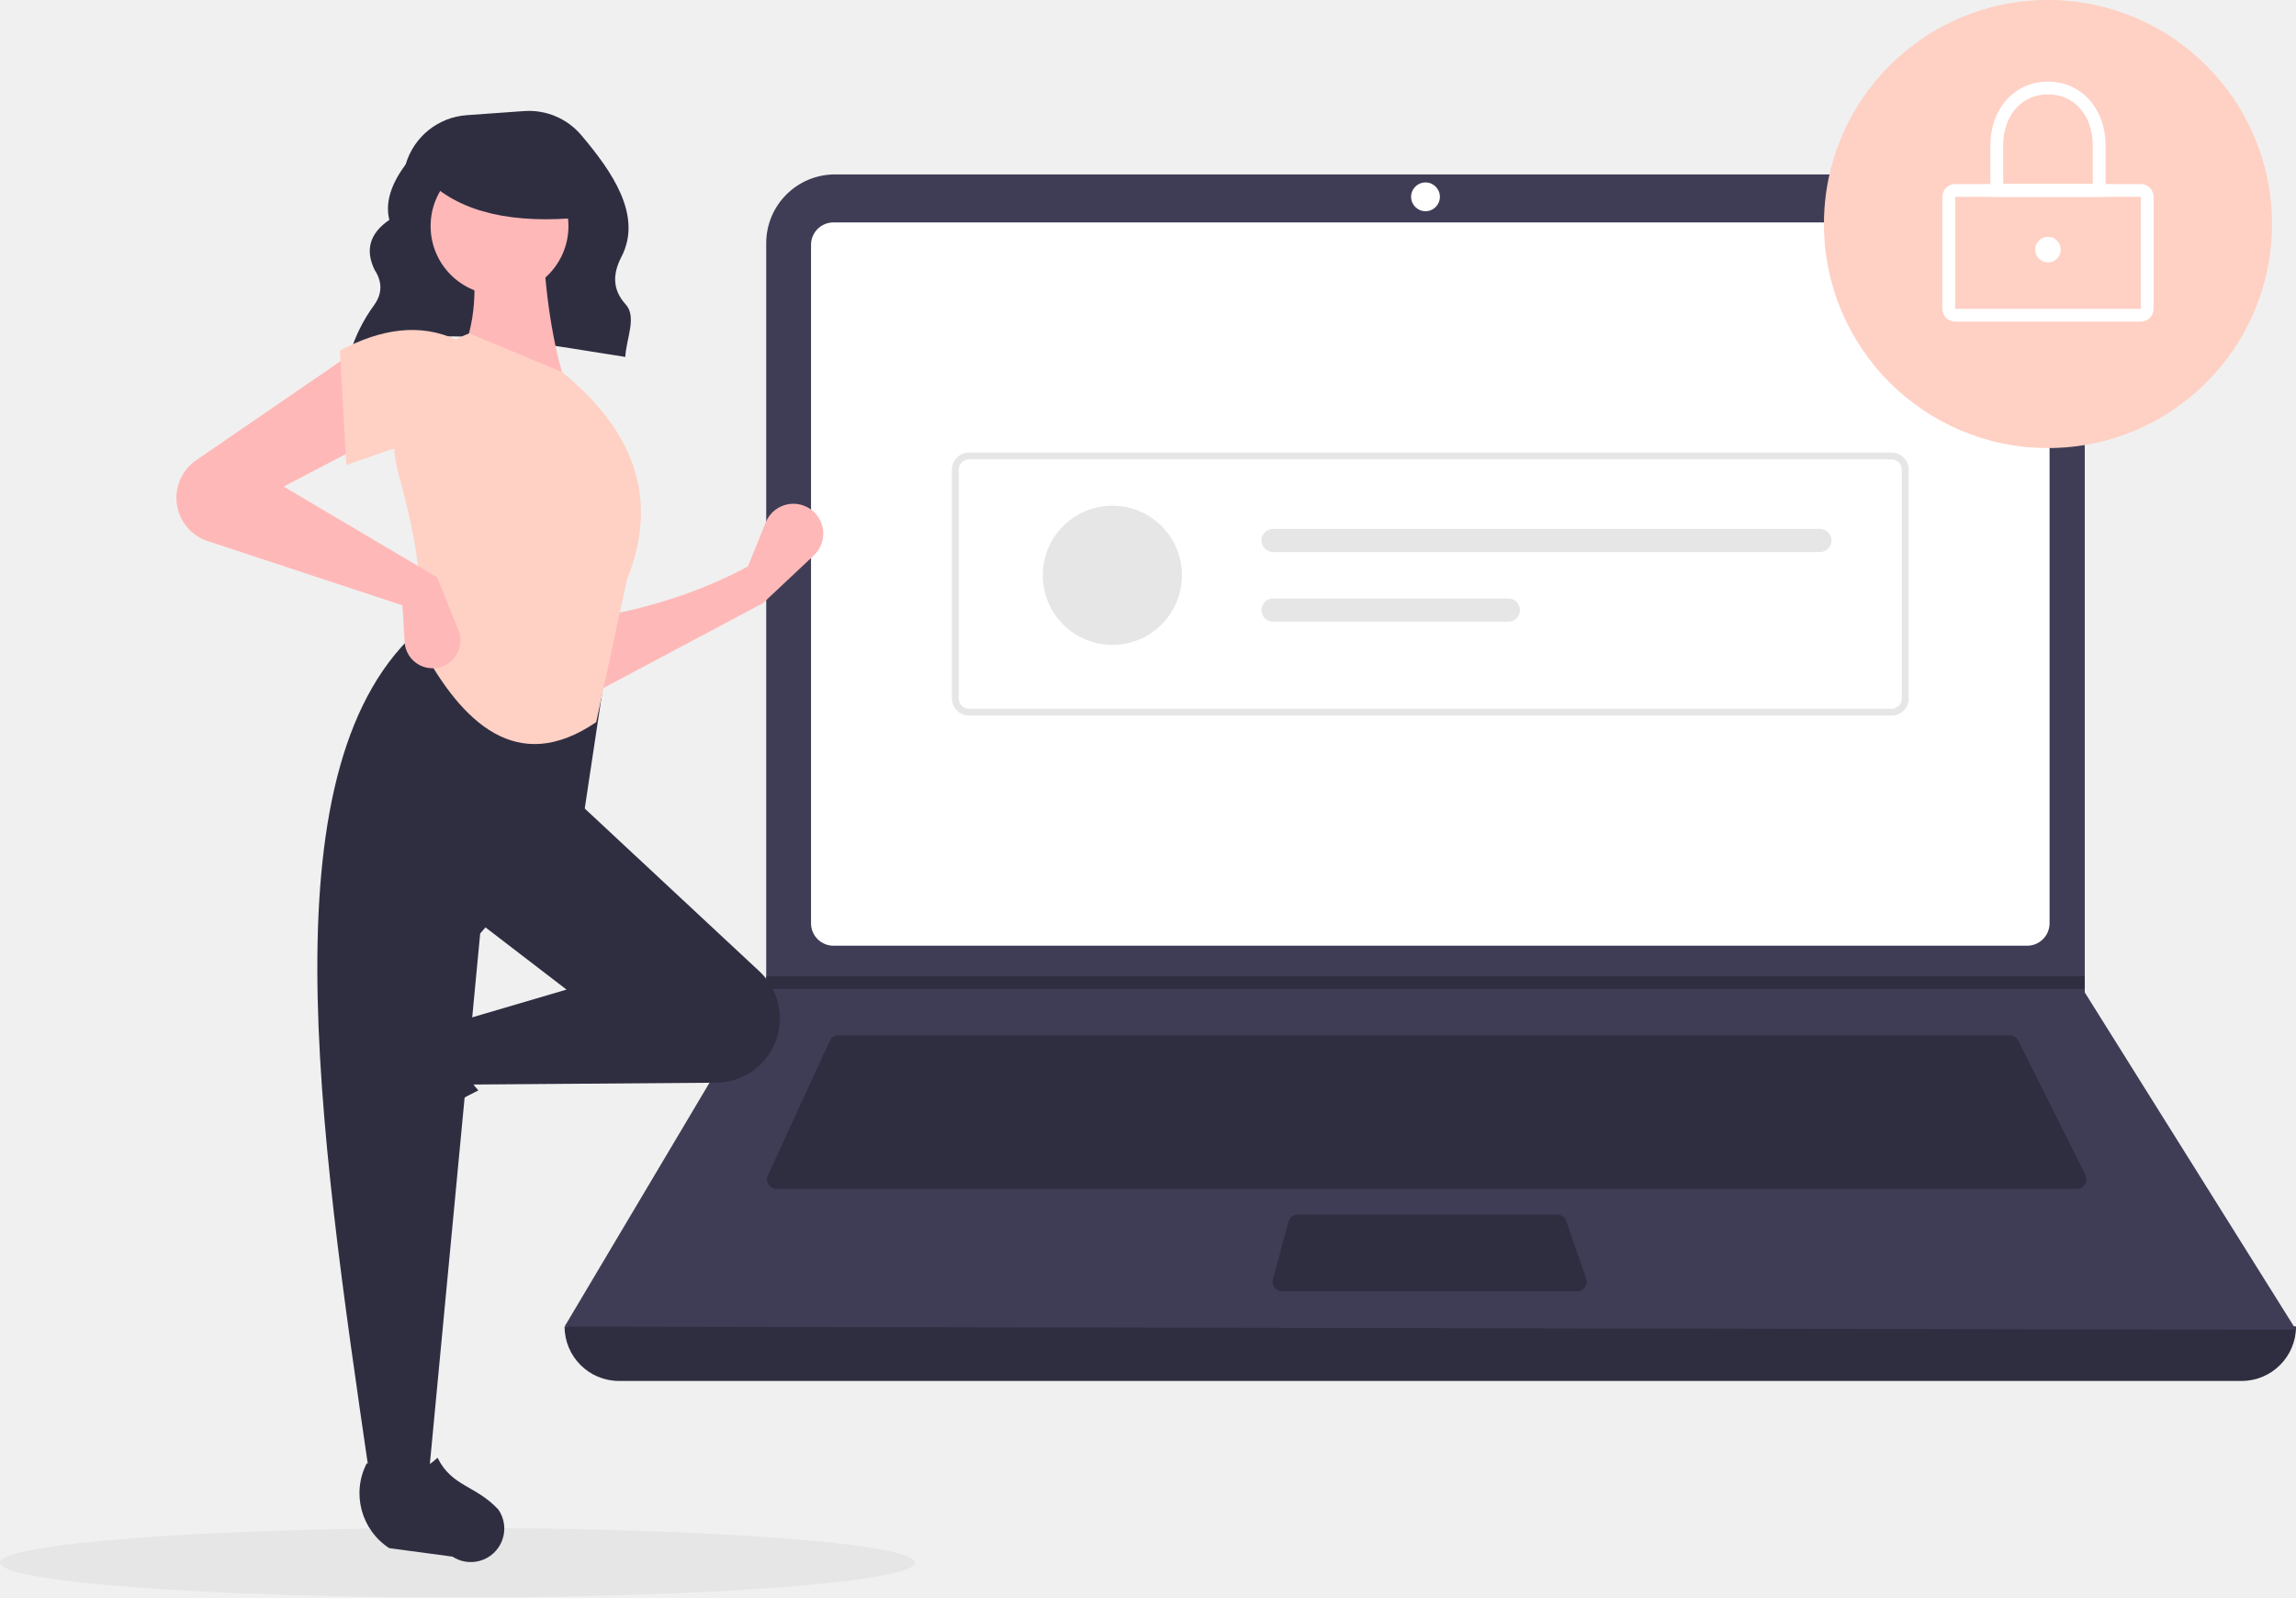
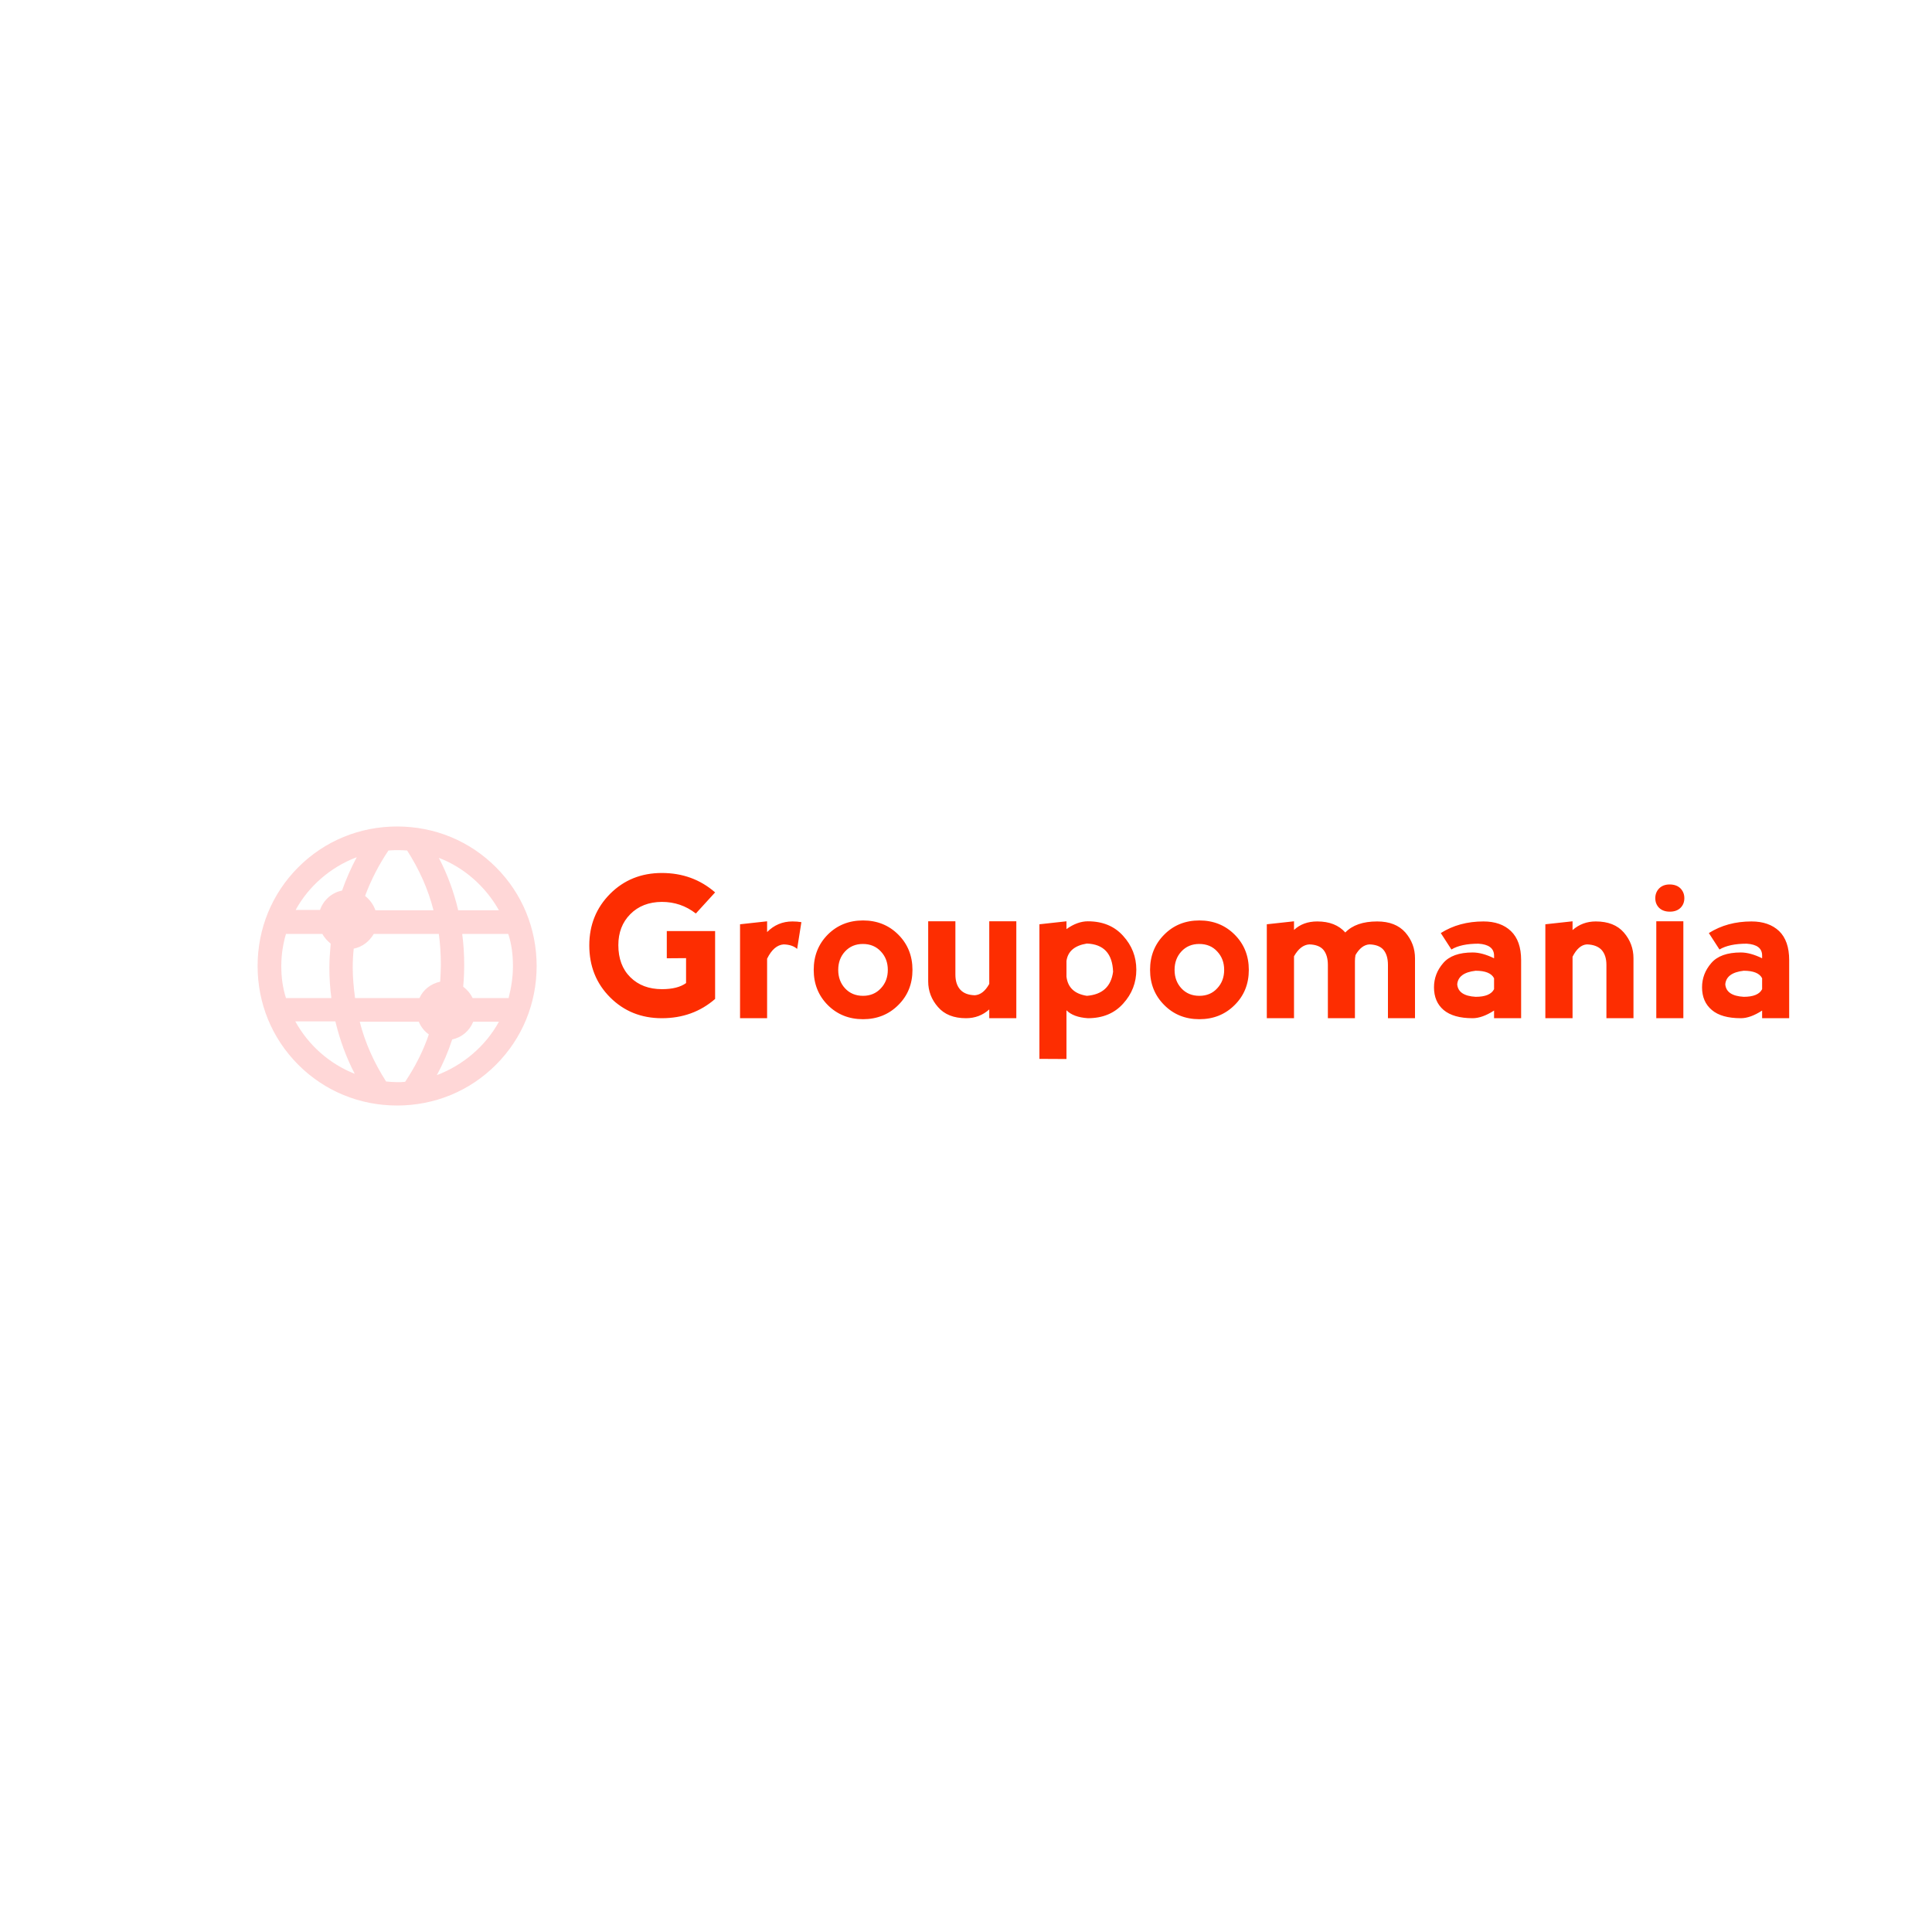
- <svg xmlns="http://www.w3.org/2000/svg" id="a5c16198-98a1-478b-8909-43624583dcf2" data-name="Layer 1" width="793" height="551.732" viewBox="0 0 793 551.732">
-   <ellipse cx="158" cy="539.732" rx="158" ry="12" fill="#e6e6e6" />
-   <path d="M324.272,296.554c27.497-11.695,61.744-4.285,95.191.858.311-6.228,4.084-13.808.132-18.153-4.801-5.279-4.359-10.825-1.47-16.404,7.388-14.265-3.197-29.444-13.884-42.065a23.669,23.669,0,0,0-19.755-8.292l-19.797,1.414A23.709,23.709,0,0,0,343.635,230.859v0c-4.727,6.429-7.257,12.841-5.664,19.219-7.081,4.839-8.27,10.68-5.089,17.264,2.698,4.146,2.669,8.182-.123,12.106a55.891,55.891,0,0,0-8.31,16.506Z" transform="translate(-203.5 -174.1342)" fill="#2f2e41" />
-   <path d="M977.709,651.097H417.291A18.791,18.791,0,0,1,398.5,632.306h0q304.727-35.415,598,0h0A18.791,18.791,0,0,1,977.709,651.097Z" transform="translate(-203.5 -174.1342)" fill="#2f2e41" />
-   <path d="M996.5,633.412l-598-1.105,69.306-116.616.332-.553V258.131a23.752,23.752,0,0,1,23.754-23.754H899.792a23.752,23.752,0,0,1,23.754,23.754V516.906Z" transform="translate(-203.5 -174.1342)" fill="#3f3d56" />
-   <path d="M491.35,250.957a7.746,7.746,0,0,0-7.738,7.738V493.031a7.747,7.747,0,0,0,7.738,7.738H903.65a7.747,7.747,0,0,0,7.738-7.738V258.694a7.747,7.747,0,0,0-7.738-7.738Z" transform="translate(-203.5 -174.1342)" fill="#fff" />
-   <path d="M493.078,531.718a3.325,3.325,0,0,0-3.013,1.93l-21.355,46.425a3.316,3.316,0,0,0,3.012,4.702H920.814a3.316,3.316,0,0,0,2.965-4.799L900.567,533.551a3.299,3.299,0,0,0-2.965-1.833Z" transform="translate(-203.5 -174.1342)" fill="#2f2e41" />
-   <circle cx="492.342" cy="67.98" r="4.974" fill="#fff" />
-   <path d="M651.7,593.619a3.321,3.321,0,0,0-3.202,2.454l-5.357,19.896a3.316,3.316,0,0,0,3.202,4.179h101.874a3.315,3.315,0,0,0,3.133-4.401l-6.887-19.896a3.318,3.318,0,0,0-3.134-2.231Z" transform="translate(-203.5 -174.1342)" fill="#2f2e41" />
-   <polygon points="720.046 337.135 720.046 341.556 264.306 341.556 264.649 341.004 264.649 337.135 720.046 337.135" fill="#2f2e41" />
-   <circle cx="707.335" cy="77.375" r="77.375" fill="#ffd0c4" />
-   <path d="M942.89,285.223H878.779a4.426,4.426,0,0,1-4.421-4.421V242.114a4.426,4.426,0,0,1,4.421-4.421H942.89a4.426,4.426,0,0,1,4.421,4.421v38.688A4.426,4.426,0,0,1,942.89,285.223Zm-64.111-43.109v38.688h64.114L942.89,242.114Z" transform="translate(-203.5 -174.1342)" fill="#fff" />
-   <path d="M930.731,242.114h-39.793V224.428c0-12.81,8.368-22.107,19.896-22.107s19.896,9.297,19.896,22.107Zm-35.372-4.421h30.95V224.428c0-10.413-6.363-17.686-15.475-17.686s-15.475,7.273-15.475,17.686Z" transform="translate(-203.5 -174.1342)" fill="#fff" />
-   <circle cx="707.335" cy="86.218" r="4.421" fill="#fff" />
-   <path d="M856.82,421.284H538.18a5.908,5.908,0,0,1-5.901-5.901V336.342a5.908,5.908,0,0,1,5.901-5.901H856.82a5.908,5.908,0,0,1,5.901,5.901V415.383A5.908,5.908,0,0,1,856.82,421.284Zm-318.64-88.482a3.544,3.544,0,0,0-3.54,3.54V415.383a3.544,3.544,0,0,0,3.54,3.54H856.82a3.544,3.544,0,0,0,3.54-3.54V336.342a3.544,3.544,0,0,0-3.54-3.54Z" transform="translate(-203.5 -174.1342)" fill="#e6e6e6" />
-   <circle cx="384.19" cy="198.695" r="24.036" fill="#e6e6e6" />
-   <path d="M643.203,356.805a4.006,4.006,0,1,0,0,8.012H832.061a4.006,4.006,0,0,0,0-8.012Z" transform="translate(-203.5 -174.1342)" fill="#e6e6e6" />
-   <path d="M643.203,380.842a4.006,4.006,0,1,0,0,8.012H724.469a4.006,4.006,0,1,0,0-8.012Z" transform="translate(-203.5 -174.1342)" fill="#e6e6e6" />
-   <path d="M467.022,382.462,408.119,413.778l-.746-26.096c19.226-3.209,37.517-8.797,54.429-17.895l6.16-15.22a10.318,10.318,0,0,1,17.536-2.678l0,0a10.318,10.318,0,0,1-.908,14.069Z" transform="translate(-203.5 -174.1342)" fill="#ffb8b8" />
-   <path d="M323.098,563.267v0a11.574,11.574,0,0,1,1.469-9.363l12.939-19.858a22.612,22.612,0,0,1,29.335-7.739h0c-5.438,9.256-4.68,17.377,1.878,24.434a117.631,117.631,0,0,0-27.936,19.045A11.574,11.574,0,0,1,323.098,563.267Z" transform="translate(-203.5 -174.1342)" fill="#2f2e41" />
-   <path d="M469.705,537.303l0,0a22.203,22.203,0,0,1-18.871,10.779l-85.96.651-3.728-21.623,38.026-11.184-32.061-24.605L402.154,450.313l63.65,59.324A22.203,22.203,0,0,1,469.705,537.303Z" transform="translate(-203.5 -174.1342)" fill="#2f2e41" />
-   <path d="M351.453,685.179H331.321c-18.075-123.898-36.474-248.142,17.895-294.515l64.122,10.439L405.136,455.532l-35.789,41.008Z" transform="translate(-203.5 -174.1342)" fill="#2f2e41" />
-   <path d="M369.149,713.246h0a11.574,11.574,0,0,1-9.363-1.469l-21.859-2.938a22.612,22.612,0,0,1-7.741-29.335v0c9.257,5.437,17.377,4.679,24.434-1.879,4.986,10.067,13.201,9.453,21.047,17.935A11.574,11.574,0,0,1,369.149,713.246Z" transform="translate(-203.5 -174.1342)" fill="#2f2e41" />
-   <path d="M399.172,307.902l-37.28-8.947c6.192-12.674,6.702-26.776,3.728-41.754l25.351-.746C391.764,275.08,394.167,292.481,399.172,307.902Z" transform="translate(-203.5 -174.1342)" fill="#ffb8b8" />
-   <path d="M409.418,423.552c-27.139,18.493-46.314.633-60.947-26.923,2.033-16.862-1.259-37.041-7.357-58.966a40.138,40.138,0,0,1,24.506-48.401h0l32.061,13.421c27.224,22.19,32.582,46.227,22.368,71.578Z" transform="translate(-203.5 -174.1342)" fill="#ffd0c4" />
-   <path d="M331.321,326.542,301.497,342.2l52.938,31.316,7.366,18.17a9.637,9.637,0,0,1-5.789,12.731h0a9.637,9.637,0,0,1-12.762-8.544l-.745-12.663-67.284-22.204a15.733,15.733,0,0,1-9.873-9.611v0a15.733,15.733,0,0,1,5.903-18.303l54.105-37.118Z" transform="translate(-203.5 -174.1342)" fill="#ffb8b8" />
-   <path d="M361.146,329.524c-12.439-5.451-23.749.47-38.026,5.219l-2.237-39.517c14.176-7.556,27.692-9.593,40.263-3.728Z" transform="translate(-203.5 -174.1342)" fill="#ffd0c4" />
-   <circle cx="172.525" cy="78.093" r="23.802" fill="#ffb8b8" />
-   <path d="M404.5,249.224c-23.566,2.308-41.523-1.546-53-12.52v-8.838h51Z" transform="translate(-203.5 -174.1342)" fill="#2f2e41" />
+ <svg xmlns="http://www.w3.org/2000/svg" data-v-1084b650="" viewBox="0 0 300 300">
+   <rect data-v-1084b650="" fill="#FFFFFF" x="0" y="0" width="300px" height="300px" class="logo-background-square" />
+   <g data-v-1084b650="" id="b5a93e15-ef7c-9d7a-680b-cdb17474f15f" fill="#FD2D01" transform="matrix(2.2,0,0,2.2,90.86749,130.233)">
+     <path d="M5.41 12.67L5.41 12.67Q3.23 12.67 1.76 11.20L1.76 11.20L1.76 11.20Q0.29 9.73 0.29 7.53L0.29 7.53L0.29 7.53Q0.29 5.37 1.76 3.89L1.76 3.89L1.76 3.89Q3.23 2.42 5.41 2.42L5.41 2.42L5.41 2.42Q7.60 2.42 9.17 3.79L9.17 3.79L7.81 5.28L7.81 5.28Q6.76 4.46 5.41 4.46L5.41 4.46L5.41 4.46Q4.03 4.47 3.18 5.33L3.18 5.33L3.18 5.33Q2.34 6.18 2.34 7.51L2.34 7.51L2.34 7.51Q2.34 8.94 3.19 9.78L3.19 9.78L3.19 9.78Q4.04 10.62 5.42 10.62L5.42 10.62L5.42 10.62Q6.53 10.62 7.12 10.19L7.12 10.19L7.12 8.43L5.76 8.44L5.76 6.52L9.17 6.52L9.17 11.31L9.17 11.31Q7.61 12.67 5.41 12.67L5.41 12.67ZM12.84 5.83L12.84 6.59L12.84 6.59Q13.58 5.84 14.63 5.84L14.63 5.84L14.63 5.84Q14.96 5.84 15.26 5.89L15.26 5.89L14.96 7.78L14.96 7.78Q14.63 7.48 14.01 7.46L14.01 7.46L14.01 7.46Q13.31 7.51 12.84 8.47L12.84 8.47L12.84 12.67L10.93 12.67L10.93 6.04L12.84 5.83ZM19.61 12.74L19.61 12.74Q18.12 12.74 17.12 11.74L17.12 11.74L17.12 11.74Q16.13 10.74 16.13 9.26L16.13 9.26L16.13 9.26Q16.13 7.77 17.12 6.77L17.12 6.77L17.12 6.77Q18.12 5.77 19.61 5.77L19.61 5.77L19.61 5.77Q21.10 5.77 22.10 6.77L22.10 6.77L22.10 6.77Q23.10 7.77 23.10 9.26L23.10 9.26L23.10 9.26Q23.10 10.75 22.10 11.74L22.10 11.74L22.10 11.74Q21.10 12.74 19.61 12.74L19.61 12.74ZM19.61 11.09L19.61 11.09L19.61 11.09Q20.38 11.09 20.87 10.56L20.87 10.56L20.87 10.56Q21.36 10.04 21.36 9.26L21.36 9.26L21.36 9.26Q21.36 8.48 20.87 7.96L20.87 7.96L20.87 7.96Q20.38 7.43 19.60 7.43L19.60 7.43L19.60 7.43Q18.83 7.43 18.34 7.96L18.34 7.96L18.34 7.96Q17.86 8.48 17.86 9.26L17.86 9.26L17.86 9.26Q17.86 10.04 18.34 10.56L18.34 10.56L18.34 10.56Q18.83 11.09 19.61 11.09ZM28.52 10.25L28.52 10.25L28.52 5.83L30.43 5.83L30.43 12.67L28.52 12.67L28.52 12.05L28.52 12.05Q27.83 12.67 26.88 12.67L26.88 12.67L26.88 12.67Q25.58 12.67 24.90 11.88L24.90 11.88L24.90 11.88Q24.21 11.09 24.21 10.07L24.21 10.07L24.21 5.83L26.13 5.83L26.13 9.59L26.13 9.59Q26.13 10.27 26.47 10.65L26.47 10.65L26.47 10.65Q26.81 11.03 27.50 11.05L27.50 11.05L27.50 11.05Q28.10 11.01 28.52 10.25ZM33.97 15.55L32.06 15.54L32.06 6.04L33.97 5.83L33.97 6.38L33.97 6.38Q34.74 5.83 35.48 5.83L35.48 5.83L35.48 5.83Q37.05 5.83 37.97 6.86L37.97 6.86L37.97 6.86Q38.90 7.88 38.90 9.25L38.90 9.25L38.90 9.25Q38.90 10.62 37.97 11.64L37.97 11.64L37.97 11.64Q37.05 12.67 35.48 12.67L35.48 12.67L35.48 12.67Q34.45 12.60 33.97 12.11L33.97 12.11L33.97 15.55ZM33.97 8.63L33.97 8.63L33.97 9.74L33.97 9.74Q34.11 10.89 35.41 11.09L35.41 11.09L35.41 11.09Q37.05 10.96 37.26 9.39L37.26 9.39L37.26 9.39Q37.19 7.47 35.41 7.40L35.41 7.40L35.41 7.40Q34.11 7.61 33.97 8.63ZM43.35 12.74L43.35 12.74Q41.86 12.74 40.87 11.74L40.87 11.74L40.87 11.74Q39.87 10.74 39.87 9.26L39.87 9.26L39.87 9.26Q39.87 7.77 40.87 6.77L40.87 6.77L40.87 6.77Q41.86 5.77 43.35 5.77L43.35 5.77L43.35 5.77Q44.84 5.77 45.84 6.77L45.84 6.77L45.84 6.77Q46.84 7.77 46.84 9.26L46.84 9.26L46.84 9.26Q46.84 10.75 45.84 11.74L45.84 11.74L45.84 11.74Q44.84 12.74 43.35 12.74L43.35 12.74ZM43.35 11.09L43.35 11.09L43.35 11.09Q44.13 11.09 44.61 10.56L44.61 10.56L44.61 10.56Q45.10 10.04 45.10 9.26L45.10 9.26L45.10 9.26Q45.10 8.48 44.61 7.96L44.61 7.96L44.61 7.96Q44.13 7.43 43.34 7.43L43.34 7.43L43.34 7.43Q42.57 7.43 42.08 7.96L42.08 7.96L42.08 7.96Q41.60 8.48 41.60 9.26L41.60 9.26L41.60 9.26Q41.60 10.04 42.08 10.56L42.08 10.56L42.08 10.56Q42.57 11.09 43.35 11.09ZM50.03 8.30L50.03 8.30L50.03 12.67L48.11 12.67L48.11 6.04L50.03 5.83L50.03 6.44L50.03 6.44Q50.67 5.84 51.67 5.84L51.67 5.84L51.67 5.84Q52.96 5.84 53.65 6.62L53.65 6.62L53.65 6.62Q54.40 5.84 55.90 5.84L55.90 5.84L55.90 5.84Q57.20 5.84 57.89 6.62L57.89 6.62L57.89 6.62Q58.57 7.41 58.57 8.44L58.57 8.44L58.57 12.67L56.66 12.67L56.66 8.91L56.66 8.91Q56.66 8.23 56.35 7.85L56.35 7.85L56.35 7.85Q56.04 7.48 55.35 7.46L55.35 7.46L55.35 7.46Q54.78 7.50 54.37 8.21L54.37 8.21L54.37 8.21Q54.33 8.42 54.33 8.64L54.33 8.64L54.33 12.67L52.42 12.67L52.42 8.91L52.42 8.91Q52.42 8.23 52.11 7.85L52.11 7.85L52.11 7.85Q51.80 7.48 51.11 7.46L51.11 7.46L51.11 7.46Q50.48 7.50 50.03 8.30ZM61.14 7.82L60.39 6.66L60.39 6.66Q61.69 5.84 63.40 5.84L63.40 5.84L63.40 5.84Q64.63 5.84 65.34 6.52L65.34 6.52L65.34 6.52Q66.06 7.21 66.06 8.57L66.06 8.57L66.06 12.67L64.15 12.67L64.15 12.13L64.15 12.13Q63.31 12.67 62.64 12.67L62.64 12.67L62.64 12.67Q61.28 12.67 60.59 12.09L60.59 12.09L60.59 12.09Q59.91 11.51 59.91 10.49L59.91 10.49L59.91 10.49Q59.91 9.53 60.56 8.78L60.56 8.78L60.56 8.78Q61.20 8.03 62.64 8.03L62.64 8.03L62.64 8.03Q63.31 8.03 64.15 8.44L64.15 8.44L64.15 8.23L64.15 8.23Q64.13 7.48 63.05 7.41L63.05 7.41L63.05 7.41Q61.82 7.41 61.14 7.82L61.14 7.82ZM64.15 10.62L64.15 10.62L64.15 9.85L64.15 9.85Q63.88 9.32 62.85 9.32L62.85 9.32L62.85 9.32Q61.62 9.46 61.55 10.28L61.55 10.28L61.55 10.28Q61.62 11.09 62.85 11.16L62.85 11.16L62.85 11.16Q63.88 11.16 64.15 10.62ZM69.69 8.33L69.69 8.33L69.69 12.67L67.77 12.67L67.77 6.04L69.69 5.83L69.69 6.45L69.69 6.45Q70.38 5.84 71.33 5.84L71.33 5.84L71.33 5.84Q72.63 5.84 73.31 6.62L73.31 6.62L73.31 6.62Q73.99 7.41 73.99 8.44L73.99 8.44L73.99 12.67L72.08 12.67L72.08 8.91L72.08 8.91Q72.08 8.23 71.74 7.85L71.74 7.85L71.74 7.85Q71.39 7.48 70.70 7.46L70.70 7.46L70.70 7.46Q70.11 7.50 69.69 8.33ZM77.51 12.67L75.60 12.67L75.60 5.83L77.51 5.83L77.51 12.67ZM75.53 4.20L75.53 4.20L75.53 4.20Q75.53 4.61 75.80 4.88L75.80 4.88L75.80 4.88Q76.08 5.15 76.56 5.15L76.56 5.15L76.56 5.15Q77.03 5.15 77.31 4.88L77.31 4.88L77.31 4.88Q77.58 4.61 77.58 4.20L77.58 4.20L77.58 4.20Q77.58 3.79 77.31 3.51L77.31 3.51L77.31 3.51Q77.03 3.23 76.54 3.23L76.54 3.23L76.54 3.23Q76.08 3.23 75.80 3.51L75.80 3.51L75.80 3.51Q75.53 3.79 75.53 4.20ZM80.06 7.82L79.31 6.66L79.31 6.66Q80.61 5.84 82.32 5.84L82.32 5.84L82.32 5.84Q83.55 5.84 84.27 6.52L84.27 6.52L84.27 6.52Q84.98 7.21 84.98 8.57L84.98 8.57L84.98 12.67L83.07 12.67L83.07 12.13L83.07 12.13Q82.24 12.67 81.57 12.67L81.57 12.67L81.57 12.67Q80.20 12.67 79.52 12.09L79.52 12.09L79.52 12.09Q78.83 11.51 78.83 10.49L78.83 10.49L78.83 10.49Q78.83 9.53 79.48 8.78L79.48 8.78L79.48 8.78Q80.12 8.03 81.57 8.03L81.57 8.03L81.57 8.03Q82.23 8.03 83.07 8.44L83.07 8.44L83.07 8.23L83.07 8.23Q83.06 7.48 81.98 7.41L81.98 7.41L81.98 7.41Q80.75 7.41 80.06 7.82L80.06 7.82ZM83.07 10.62L83.07 10.62L83.07 9.85L83.07 9.85Q82.80 9.32 81.77 9.32L81.77 9.32L81.77 9.32Q80.54 9.46 80.47 10.28L80.47 10.28L80.47 10.28Q80.54 11.09 81.77 11.16L81.77 11.16L81.77 11.16Q82.80 11.16 83.07 10.62Z" />
+   </g>
+   <g data-v-1084b650="" id="9269873b-566f-aa23-fe77-697bbc54db67" stroke="none" fill="#FFD7D7" transform="matrix(0.1727631,0,0,0.1727631,35.75002,124.0855)">
+     <svg viewBox="-205 207 100 100">
+       <switch>
+         <g>
+           <path d="M-155 298.8c11.2 0 21.7-4.3 29.6-12.2 7.9-7.9 12.2-18.4 12.2-29.6 0-11.2-4.3-21.7-12.2-29.6-7.9-7.9-18.4-12.2-29.6-12.2s-21.7 4.3-29.6 12.2c-7.9 7.9-12.2 18.4-12.2 29.6 0 11.2 4.3 21.7 12.2 29.6 7.9 7.9 18.4 12.2 29.6 12.2zm2.4-7.1c-.8.1-1.6.1-2.4.1-1.1 0-2.2-.1-3.3-.2-3.6-5.6-6.3-11.6-7.9-17.9h17.7c.6 1.5 1.7 2.9 3 3.8-1.7 5-4.1 9.7-7.1 14.2zm9.5-2c1.9-3.5 3.4-7 4.6-10.7 2.9-.6 5.2-2.6 6.3-5.3h7.7c-4 7.3-10.7 13-18.6 16zm22.8-32.7c0 3.3-.5 6.5-1.3 9.6h-10.8c-.6-1.3-1.6-2.5-2.8-3.4.2-2.2.3-4.4.3-6.6 0-3.1-.2-6.2-.6-9.2h13.8c1 3 1.4 6.3 1.4 9.6zm-4.2-16.7h-12.2c-1.3-5.5-3.2-10.7-5.8-15.7 7.6 2.9 14 8.6 18 15.7zm-17.4 16.3c0 1.7-.1 3.4-.2 5.1-2.8.6-5.1 2.4-6.2 4.9h-19.3c-.4-3-.7-6.1-.7-9.1 0-1.9.1-3.8.3-5.7 2.6-.5 4.7-2.2 6-4.4h19.5c.4 3 .6 6.1.6 9.2zm-15.7-34.2c.9-.1 1.8-.1 2.6-.1 1 0 2 0 3 .1 3.6 5.6 6.3 11.6 7.9 17.9h-17.4c-.6-1.7-1.7-3.2-3.1-4.3 1.8-4.8 4.1-9.3 7-13.6zm-9.5 2c-1.7 3.2-3.2 6.6-4.4 10-3.1.6-5.6 2.9-6.6 5.8h-7.3c3.9-7.1 10.4-12.8 18.3-15.8zm-22.6 32.6c0-3.3.5-6.6 1.4-9.6h10.9c.6 1.1 1.5 2.1 2.5 2.9-.2 2.4-.4 4.8-.4 7.2 0 3.1.2 6.1.6 9.1h-13.6c-1-3.1-1.4-6.3-1.4-9.6zm16.2 16.6c1.3 5.4 3.2 10.7 5.8 15.7-7.6-3-13.9-8.6-17.8-15.7h12z" />
+         </g>
+       </switch>
+     </svg>
+   </g>
</svg>
